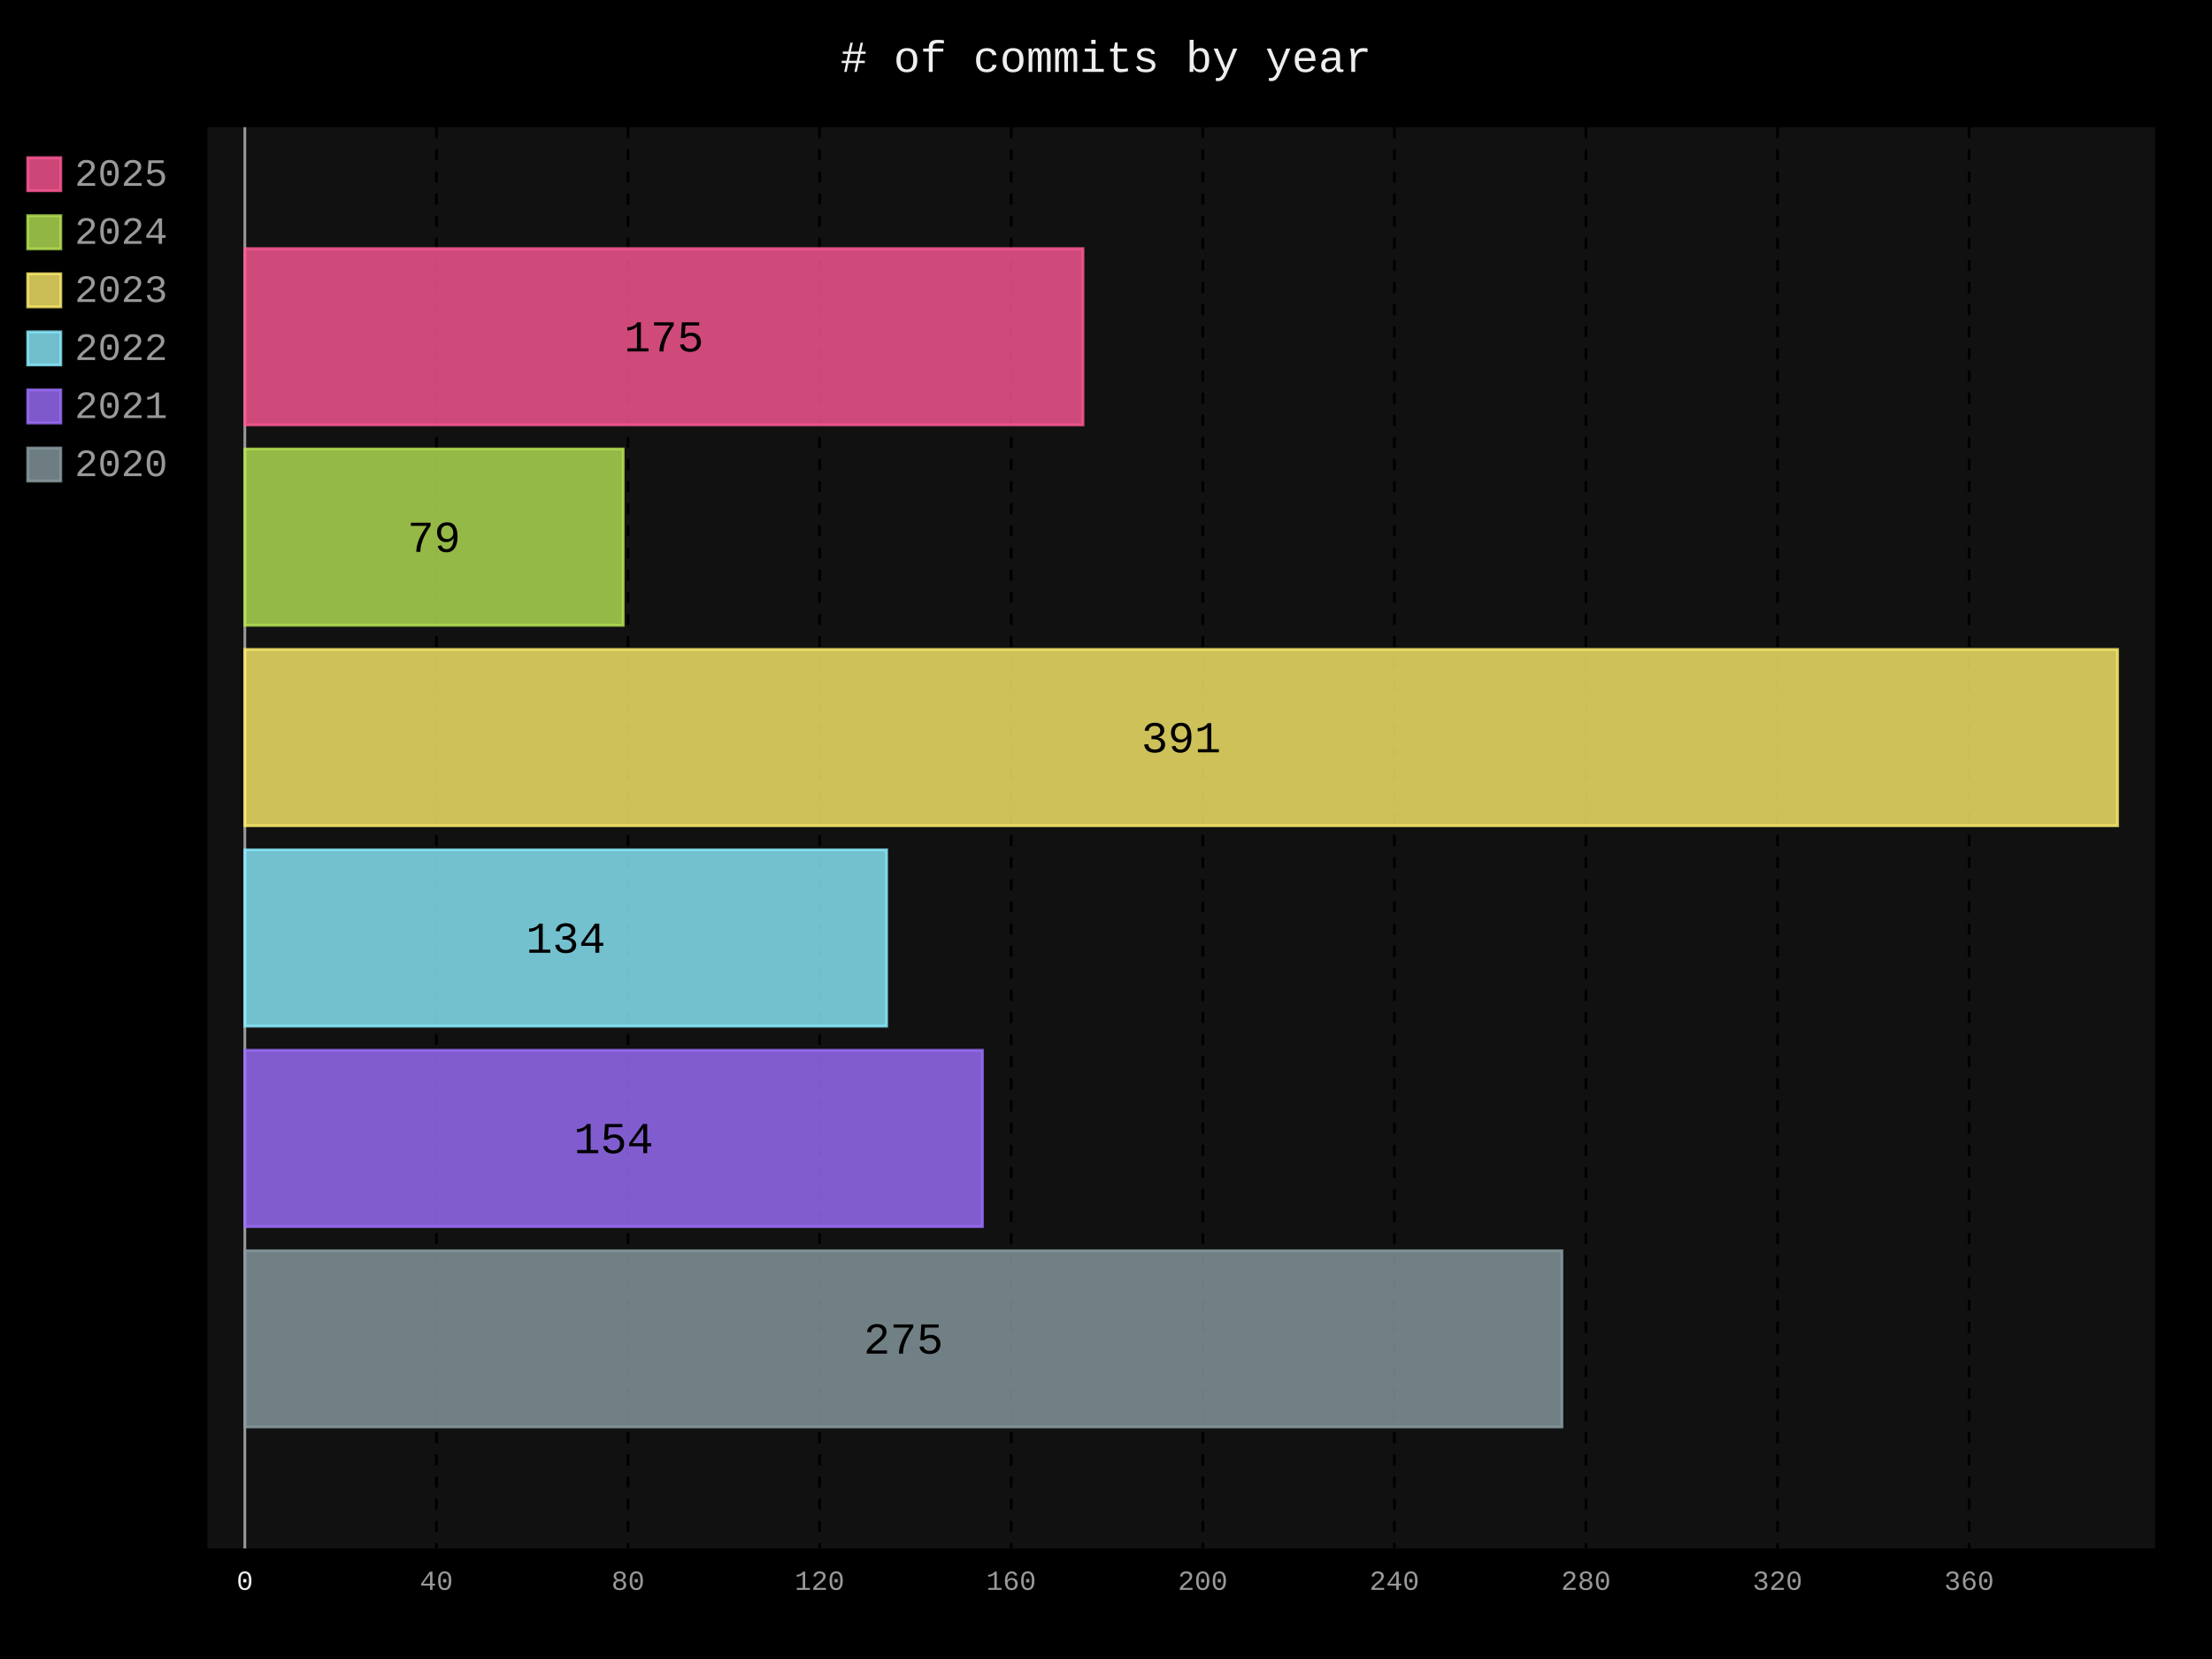
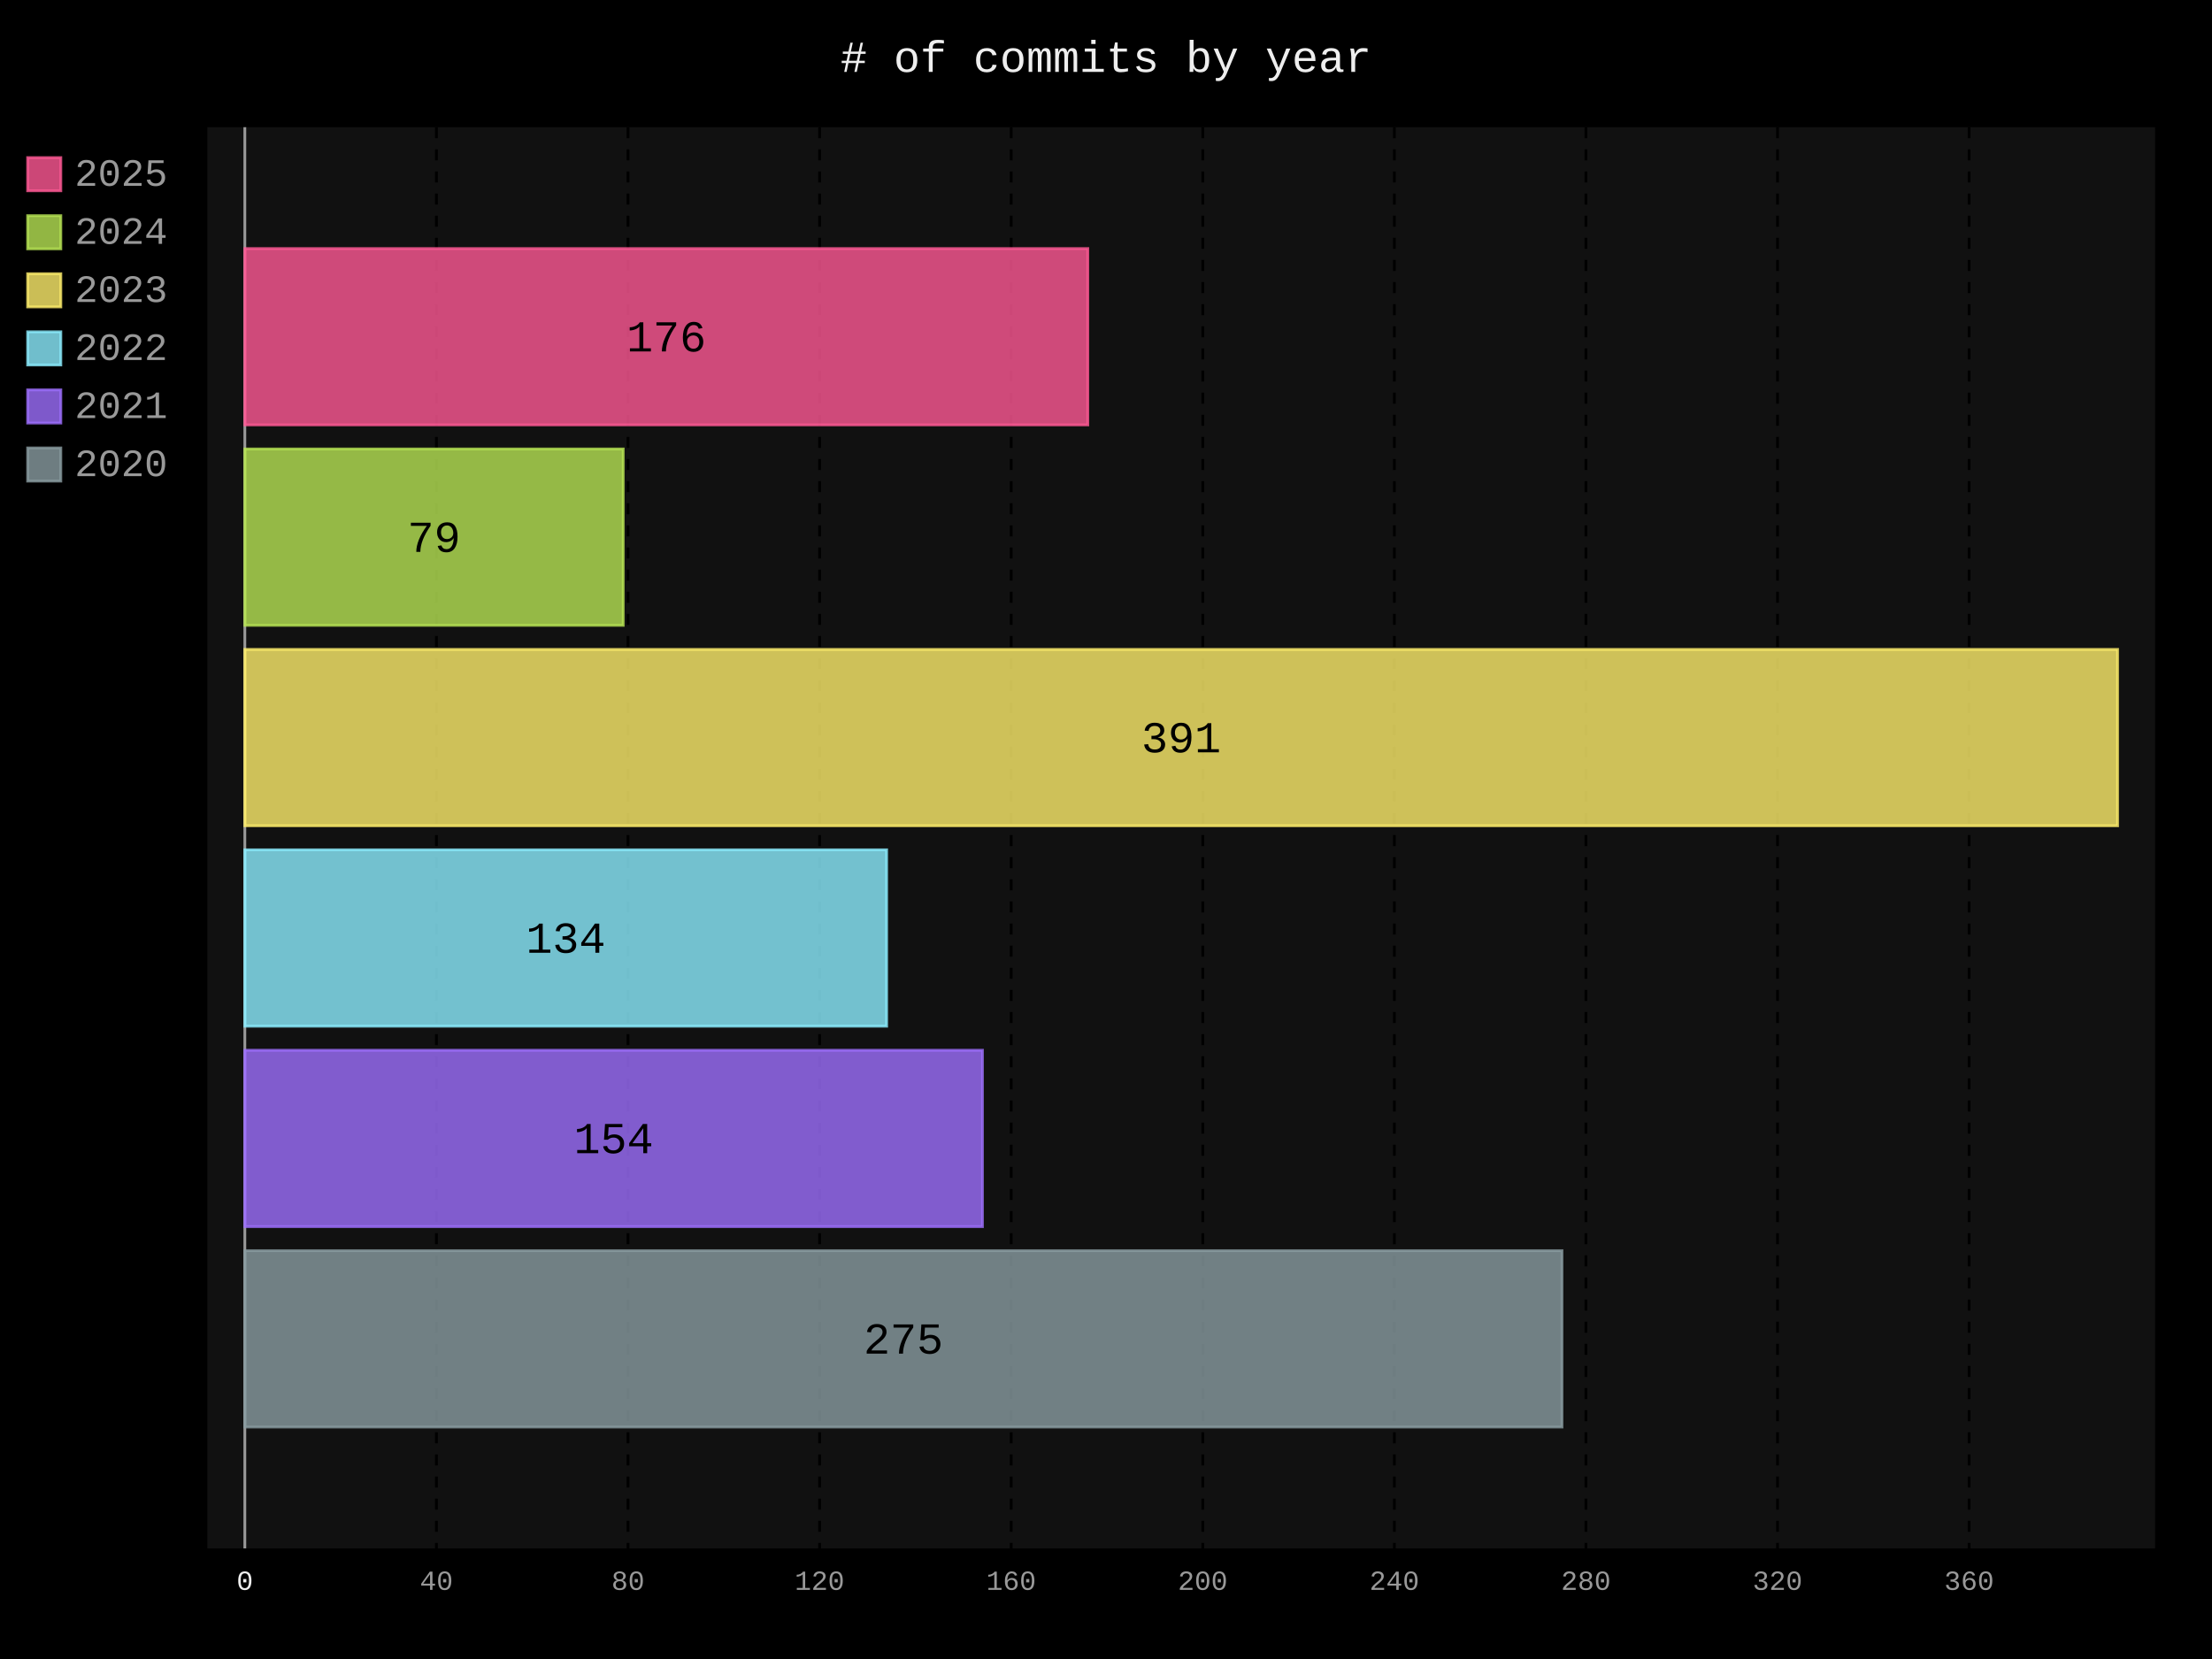
- <svg xmlns="http://www.w3.org/2000/svg" id="chart-220f7775-e764-4900-83f0-c0282690bdac" class="pygal-chart" viewBox="0 0 800 600">
+ <svg xmlns="http://www.w3.org/2000/svg" id="chart-ba36503d-f9d5-42ac-8309-590d61ee6422" class="pygal-chart" viewBox="0 0 800 600">
  <defs>
-     <style type="text/css">#chart-220f7775-e764-4900-83f0-c0282690bdac{-webkit-user-select:none;-webkit-font-smoothing:antialiased;font-family:Consolas,"Liberation Mono",Menlo,Courier,monospace}#chart-220f7775-e764-4900-83f0-c0282690bdac .title{font-family:Consolas,"Liberation Mono",Menlo,Courier,monospace;font-size:16px}#chart-220f7775-e764-4900-83f0-c0282690bdac .legends .legend text{font-family:Consolas,"Liberation Mono",Menlo,Courier,monospace;font-size:14px}#chart-220f7775-e764-4900-83f0-c0282690bdac .axis text{font-family:Consolas,"Liberation Mono",Menlo,Courier,monospace;font-size:10px}#chart-220f7775-e764-4900-83f0-c0282690bdac .axis text.major{font-family:Consolas,"Liberation Mono",Menlo,Courier,monospace;font-size:10px}#chart-220f7775-e764-4900-83f0-c0282690bdac .text-overlay text.value{font-family:Consolas,"Liberation Mono",Menlo,Courier,monospace;font-size:16px}#chart-220f7775-e764-4900-83f0-c0282690bdac .text-overlay text.label{font-family:Consolas,"Liberation Mono",Menlo,Courier,monospace;font-size:10px}#chart-220f7775-e764-4900-83f0-c0282690bdac .tooltip{font-family:Consolas,"Liberation Mono",Menlo,Courier,monospace;font-size:14px}#chart-220f7775-e764-4900-83f0-c0282690bdac text.no_data{font-family:Consolas,"Liberation Mono",Menlo,Courier,monospace;font-size:64px}
- #chart-220f7775-e764-4900-83f0-c0282690bdac{background-color:black}#chart-220f7775-e764-4900-83f0-c0282690bdac path,#chart-220f7775-e764-4900-83f0-c0282690bdac line,#chart-220f7775-e764-4900-83f0-c0282690bdac rect,#chart-220f7775-e764-4900-83f0-c0282690bdac circle{-webkit-transition:250ms;-moz-transition:250ms;transition:250ms}#chart-220f7775-e764-4900-83f0-c0282690bdac .graph &gt; .background{fill:black}#chart-220f7775-e764-4900-83f0-c0282690bdac .plot &gt; .background{fill:#111}#chart-220f7775-e764-4900-83f0-c0282690bdac .graph{fill:#999}#chart-220f7775-e764-4900-83f0-c0282690bdac text.no_data{fill:#eee}#chart-220f7775-e764-4900-83f0-c0282690bdac .title{fill:#eee}#chart-220f7775-e764-4900-83f0-c0282690bdac .legends .legend text{fill:#999}#chart-220f7775-e764-4900-83f0-c0282690bdac .legends .legend:hover text{fill:#eee}#chart-220f7775-e764-4900-83f0-c0282690bdac .axis .line{stroke:#eee}#chart-220f7775-e764-4900-83f0-c0282690bdac .axis .guide.line{stroke:#555}#chart-220f7775-e764-4900-83f0-c0282690bdac .axis .major.line{stroke:#999}#chart-220f7775-e764-4900-83f0-c0282690bdac .axis text.major{fill:#eee}#chart-220f7775-e764-4900-83f0-c0282690bdac .axis.y .guides:hover .guide.line,#chart-220f7775-e764-4900-83f0-c0282690bdac .line-graph .axis.x .guides:hover .guide.line,#chart-220f7775-e764-4900-83f0-c0282690bdac .stackedline-graph .axis.x .guides:hover .guide.line,#chart-220f7775-e764-4900-83f0-c0282690bdac .xy-graph .axis.x .guides:hover .guide.line{stroke:#eee}#chart-220f7775-e764-4900-83f0-c0282690bdac .axis .guides:hover text{fill:#eee}#chart-220f7775-e764-4900-83f0-c0282690bdac .reactive{fill-opacity:.8;stroke-opacity:.8;stroke-width:1}#chart-220f7775-e764-4900-83f0-c0282690bdac .ci{stroke:#999}#chart-220f7775-e764-4900-83f0-c0282690bdac .reactive.active,#chart-220f7775-e764-4900-83f0-c0282690bdac .active .reactive{fill-opacity:.4;stroke-opacity:.9;stroke-width:4}#chart-220f7775-e764-4900-83f0-c0282690bdac .ci .reactive.active{stroke-width:1.5}#chart-220f7775-e764-4900-83f0-c0282690bdac .series text{fill:#eee}#chart-220f7775-e764-4900-83f0-c0282690bdac .tooltip rect{fill:#111;stroke:#eee;-webkit-transition:opacity 250ms;-moz-transition:opacity 250ms;transition:opacity 250ms}#chart-220f7775-e764-4900-83f0-c0282690bdac .tooltip .label{fill:#999}#chart-220f7775-e764-4900-83f0-c0282690bdac .tooltip .label{fill:#999}#chart-220f7775-e764-4900-83f0-c0282690bdac .tooltip .legend{font-size:.8em;fill:#555}#chart-220f7775-e764-4900-83f0-c0282690bdac .tooltip .x_label{font-size:.6em;fill:#eee}#chart-220f7775-e764-4900-83f0-c0282690bdac .tooltip .xlink{font-size:.5em;text-decoration:underline}#chart-220f7775-e764-4900-83f0-c0282690bdac .tooltip .value{font-size:1.5em}#chart-220f7775-e764-4900-83f0-c0282690bdac .bound{font-size:.5em}#chart-220f7775-e764-4900-83f0-c0282690bdac .max-value{font-size:.75em;fill:#555}#chart-220f7775-e764-4900-83f0-c0282690bdac .map-element{fill:#111;stroke:#555 !important}#chart-220f7775-e764-4900-83f0-c0282690bdac .map-element .reactive{fill-opacity:inherit;stroke-opacity:inherit}#chart-220f7775-e764-4900-83f0-c0282690bdac .color-0,#chart-220f7775-e764-4900-83f0-c0282690bdac .color-0 a:visited{stroke:#ff5995;fill:#ff5995}#chart-220f7775-e764-4900-83f0-c0282690bdac .color-1,#chart-220f7775-e764-4900-83f0-c0282690bdac .color-1 a:visited{stroke:#b6e354;fill:#b6e354}#chart-220f7775-e764-4900-83f0-c0282690bdac .color-2,#chart-220f7775-e764-4900-83f0-c0282690bdac .color-2 a:visited{stroke:#feed6c;fill:#feed6c}#chart-220f7775-e764-4900-83f0-c0282690bdac .color-3,#chart-220f7775-e764-4900-83f0-c0282690bdac .color-3 a:visited{stroke:#8cedff;fill:#8cedff}#chart-220f7775-e764-4900-83f0-c0282690bdac .color-4,#chart-220f7775-e764-4900-83f0-c0282690bdac .color-4 a:visited{stroke:#9e6ffe;fill:#9e6ffe}#chart-220f7775-e764-4900-83f0-c0282690bdac .color-5,#chart-220f7775-e764-4900-83f0-c0282690bdac .color-5 a:visited{stroke:#899ca1;fill:#899ca1}#chart-220f7775-e764-4900-83f0-c0282690bdac .text-overlay .color-0 text{fill:black}#chart-220f7775-e764-4900-83f0-c0282690bdac .text-overlay .color-1 text{fill:black}#chart-220f7775-e764-4900-83f0-c0282690bdac .text-overlay .color-2 text{fill:black}#chart-220f7775-e764-4900-83f0-c0282690bdac .text-overlay .color-3 text{fill:black}#chart-220f7775-e764-4900-83f0-c0282690bdac .text-overlay .color-4 text{fill:black}#chart-220f7775-e764-4900-83f0-c0282690bdac .text-overlay .color-5 text{fill:black}
- #chart-220f7775-e764-4900-83f0-c0282690bdac text.no_data{text-anchor:middle}#chart-220f7775-e764-4900-83f0-c0282690bdac .guide.line{fill:none}#chart-220f7775-e764-4900-83f0-c0282690bdac .centered{text-anchor:middle}#chart-220f7775-e764-4900-83f0-c0282690bdac .title{text-anchor:middle}#chart-220f7775-e764-4900-83f0-c0282690bdac .legends .legend text{fill-opacity:1}#chart-220f7775-e764-4900-83f0-c0282690bdac .axis.x text{text-anchor:middle}#chart-220f7775-e764-4900-83f0-c0282690bdac .axis.x:not(.web) text[transform]{text-anchor:start}#chart-220f7775-e764-4900-83f0-c0282690bdac .axis.x:not(.web) text[transform].backwards{text-anchor:end}#chart-220f7775-e764-4900-83f0-c0282690bdac .axis.y text{text-anchor:end}#chart-220f7775-e764-4900-83f0-c0282690bdac .axis.y text[transform].backwards{text-anchor:start}#chart-220f7775-e764-4900-83f0-c0282690bdac .axis.y2 text{text-anchor:start}#chart-220f7775-e764-4900-83f0-c0282690bdac .axis.y2 text[transform].backwards{text-anchor:end}#chart-220f7775-e764-4900-83f0-c0282690bdac .axis .guide.line{stroke-dasharray:4,4;stroke:black}#chart-220f7775-e764-4900-83f0-c0282690bdac .axis .major.guide.line{stroke-dasharray:6,6;stroke:black}#chart-220f7775-e764-4900-83f0-c0282690bdac .horizontal .axis.y .guide.line,#chart-220f7775-e764-4900-83f0-c0282690bdac .horizontal .axis.y2 .guide.line,#chart-220f7775-e764-4900-83f0-c0282690bdac .vertical .axis.x .guide.line{opacity:0}#chart-220f7775-e764-4900-83f0-c0282690bdac .horizontal .axis.always_show .guide.line,#chart-220f7775-e764-4900-83f0-c0282690bdac .vertical .axis.always_show .guide.line{opacity:1 !important}#chart-220f7775-e764-4900-83f0-c0282690bdac .axis.y .guides:hover .guide.line,#chart-220f7775-e764-4900-83f0-c0282690bdac .axis.y2 .guides:hover .guide.line,#chart-220f7775-e764-4900-83f0-c0282690bdac .axis.x .guides:hover .guide.line{opacity:1}#chart-220f7775-e764-4900-83f0-c0282690bdac .axis .guides:hover text{opacity:1}#chart-220f7775-e764-4900-83f0-c0282690bdac .nofill{fill:none}#chart-220f7775-e764-4900-83f0-c0282690bdac .subtle-fill{fill-opacity:.2}#chart-220f7775-e764-4900-83f0-c0282690bdac .dot{stroke-width:1px;fill-opacity:1;stroke-opacity:1}#chart-220f7775-e764-4900-83f0-c0282690bdac .dot.active{stroke-width:5px}#chart-220f7775-e764-4900-83f0-c0282690bdac .dot.negative{fill:transparent}#chart-220f7775-e764-4900-83f0-c0282690bdac text,#chart-220f7775-e764-4900-83f0-c0282690bdac tspan{stroke:none !important}#chart-220f7775-e764-4900-83f0-c0282690bdac .series text.active{opacity:1}#chart-220f7775-e764-4900-83f0-c0282690bdac .tooltip rect{fill-opacity:.95;stroke-width:.5}#chart-220f7775-e764-4900-83f0-c0282690bdac .tooltip text{fill-opacity:1}#chart-220f7775-e764-4900-83f0-c0282690bdac .showable{visibility:hidden}#chart-220f7775-e764-4900-83f0-c0282690bdac .showable.shown{visibility:visible}#chart-220f7775-e764-4900-83f0-c0282690bdac .gauge-background{fill:rgba(229,229,229,1);stroke:none}#chart-220f7775-e764-4900-83f0-c0282690bdac .bg-lines{stroke:black;stroke-width:2px}</style>
+     <style type="text/css">#chart-ba36503d-f9d5-42ac-8309-590d61ee6422{-webkit-user-select:none;-webkit-font-smoothing:antialiased;font-family:Consolas,"Liberation Mono",Menlo,Courier,monospace}#chart-ba36503d-f9d5-42ac-8309-590d61ee6422 .title{font-family:Consolas,"Liberation Mono",Menlo,Courier,monospace;font-size:16px}#chart-ba36503d-f9d5-42ac-8309-590d61ee6422 .legends .legend text{font-family:Consolas,"Liberation Mono",Menlo,Courier,monospace;font-size:14px}#chart-ba36503d-f9d5-42ac-8309-590d61ee6422 .axis text{font-family:Consolas,"Liberation Mono",Menlo,Courier,monospace;font-size:10px}#chart-ba36503d-f9d5-42ac-8309-590d61ee6422 .axis text.major{font-family:Consolas,"Liberation Mono",Menlo,Courier,monospace;font-size:10px}#chart-ba36503d-f9d5-42ac-8309-590d61ee6422 .text-overlay text.value{font-family:Consolas,"Liberation Mono",Menlo,Courier,monospace;font-size:16px}#chart-ba36503d-f9d5-42ac-8309-590d61ee6422 .text-overlay text.label{font-family:Consolas,"Liberation Mono",Menlo,Courier,monospace;font-size:10px}#chart-ba36503d-f9d5-42ac-8309-590d61ee6422 .tooltip{font-family:Consolas,"Liberation Mono",Menlo,Courier,monospace;font-size:14px}#chart-ba36503d-f9d5-42ac-8309-590d61ee6422 text.no_data{font-family:Consolas,"Liberation Mono",Menlo,Courier,monospace;font-size:64px}
+ #chart-ba36503d-f9d5-42ac-8309-590d61ee6422{background-color:black}#chart-ba36503d-f9d5-42ac-8309-590d61ee6422 path,#chart-ba36503d-f9d5-42ac-8309-590d61ee6422 line,#chart-ba36503d-f9d5-42ac-8309-590d61ee6422 rect,#chart-ba36503d-f9d5-42ac-8309-590d61ee6422 circle{-webkit-transition:250ms;-moz-transition:250ms;transition:250ms}#chart-ba36503d-f9d5-42ac-8309-590d61ee6422 .graph &gt; .background{fill:black}#chart-ba36503d-f9d5-42ac-8309-590d61ee6422 .plot &gt; .background{fill:#111}#chart-ba36503d-f9d5-42ac-8309-590d61ee6422 .graph{fill:#999}#chart-ba36503d-f9d5-42ac-8309-590d61ee6422 text.no_data{fill:#eee}#chart-ba36503d-f9d5-42ac-8309-590d61ee6422 .title{fill:#eee}#chart-ba36503d-f9d5-42ac-8309-590d61ee6422 .legends .legend text{fill:#999}#chart-ba36503d-f9d5-42ac-8309-590d61ee6422 .legends .legend:hover text{fill:#eee}#chart-ba36503d-f9d5-42ac-8309-590d61ee6422 .axis .line{stroke:#eee}#chart-ba36503d-f9d5-42ac-8309-590d61ee6422 .axis .guide.line{stroke:#555}#chart-ba36503d-f9d5-42ac-8309-590d61ee6422 .axis .major.line{stroke:#999}#chart-ba36503d-f9d5-42ac-8309-590d61ee6422 .axis text.major{fill:#eee}#chart-ba36503d-f9d5-42ac-8309-590d61ee6422 .axis.y .guides:hover .guide.line,#chart-ba36503d-f9d5-42ac-8309-590d61ee6422 .line-graph .axis.x .guides:hover .guide.line,#chart-ba36503d-f9d5-42ac-8309-590d61ee6422 .stackedline-graph .axis.x .guides:hover .guide.line,#chart-ba36503d-f9d5-42ac-8309-590d61ee6422 .xy-graph .axis.x .guides:hover .guide.line{stroke:#eee}#chart-ba36503d-f9d5-42ac-8309-590d61ee6422 .axis .guides:hover text{fill:#eee}#chart-ba36503d-f9d5-42ac-8309-590d61ee6422 .reactive{fill-opacity:.8;stroke-opacity:.8;stroke-width:1}#chart-ba36503d-f9d5-42ac-8309-590d61ee6422 .ci{stroke:#999}#chart-ba36503d-f9d5-42ac-8309-590d61ee6422 .reactive.active,#chart-ba36503d-f9d5-42ac-8309-590d61ee6422 .active .reactive{fill-opacity:.4;stroke-opacity:.9;stroke-width:4}#chart-ba36503d-f9d5-42ac-8309-590d61ee6422 .ci .reactive.active{stroke-width:1.5}#chart-ba36503d-f9d5-42ac-8309-590d61ee6422 .series text{fill:#eee}#chart-ba36503d-f9d5-42ac-8309-590d61ee6422 .tooltip rect{fill:#111;stroke:#eee;-webkit-transition:opacity 250ms;-moz-transition:opacity 250ms;transition:opacity 250ms}#chart-ba36503d-f9d5-42ac-8309-590d61ee6422 .tooltip .label{fill:#999}#chart-ba36503d-f9d5-42ac-8309-590d61ee6422 .tooltip .label{fill:#999}#chart-ba36503d-f9d5-42ac-8309-590d61ee6422 .tooltip .legend{font-size:.8em;fill:#555}#chart-ba36503d-f9d5-42ac-8309-590d61ee6422 .tooltip .x_label{font-size:.6em;fill:#eee}#chart-ba36503d-f9d5-42ac-8309-590d61ee6422 .tooltip .xlink{font-size:.5em;text-decoration:underline}#chart-ba36503d-f9d5-42ac-8309-590d61ee6422 .tooltip .value{font-size:1.5em}#chart-ba36503d-f9d5-42ac-8309-590d61ee6422 .bound{font-size:.5em}#chart-ba36503d-f9d5-42ac-8309-590d61ee6422 .max-value{font-size:.75em;fill:#555}#chart-ba36503d-f9d5-42ac-8309-590d61ee6422 .map-element{fill:#111;stroke:#555 !important}#chart-ba36503d-f9d5-42ac-8309-590d61ee6422 .map-element .reactive{fill-opacity:inherit;stroke-opacity:inherit}#chart-ba36503d-f9d5-42ac-8309-590d61ee6422 .color-0,#chart-ba36503d-f9d5-42ac-8309-590d61ee6422 .color-0 a:visited{stroke:#ff5995;fill:#ff5995}#chart-ba36503d-f9d5-42ac-8309-590d61ee6422 .color-1,#chart-ba36503d-f9d5-42ac-8309-590d61ee6422 .color-1 a:visited{stroke:#b6e354;fill:#b6e354}#chart-ba36503d-f9d5-42ac-8309-590d61ee6422 .color-2,#chart-ba36503d-f9d5-42ac-8309-590d61ee6422 .color-2 a:visited{stroke:#feed6c;fill:#feed6c}#chart-ba36503d-f9d5-42ac-8309-590d61ee6422 .color-3,#chart-ba36503d-f9d5-42ac-8309-590d61ee6422 .color-3 a:visited{stroke:#8cedff;fill:#8cedff}#chart-ba36503d-f9d5-42ac-8309-590d61ee6422 .color-4,#chart-ba36503d-f9d5-42ac-8309-590d61ee6422 .color-4 a:visited{stroke:#9e6ffe;fill:#9e6ffe}#chart-ba36503d-f9d5-42ac-8309-590d61ee6422 .color-5,#chart-ba36503d-f9d5-42ac-8309-590d61ee6422 .color-5 a:visited{stroke:#899ca1;fill:#899ca1}#chart-ba36503d-f9d5-42ac-8309-590d61ee6422 .text-overlay .color-0 text{fill:black}#chart-ba36503d-f9d5-42ac-8309-590d61ee6422 .text-overlay .color-1 text{fill:black}#chart-ba36503d-f9d5-42ac-8309-590d61ee6422 .text-overlay .color-2 text{fill:black}#chart-ba36503d-f9d5-42ac-8309-590d61ee6422 .text-overlay .color-3 text{fill:black}#chart-ba36503d-f9d5-42ac-8309-590d61ee6422 .text-overlay .color-4 text{fill:black}#chart-ba36503d-f9d5-42ac-8309-590d61ee6422 .text-overlay .color-5 text{fill:black}
+ #chart-ba36503d-f9d5-42ac-8309-590d61ee6422 text.no_data{text-anchor:middle}#chart-ba36503d-f9d5-42ac-8309-590d61ee6422 .guide.line{fill:none}#chart-ba36503d-f9d5-42ac-8309-590d61ee6422 .centered{text-anchor:middle}#chart-ba36503d-f9d5-42ac-8309-590d61ee6422 .title{text-anchor:middle}#chart-ba36503d-f9d5-42ac-8309-590d61ee6422 .legends .legend text{fill-opacity:1}#chart-ba36503d-f9d5-42ac-8309-590d61ee6422 .axis.x text{text-anchor:middle}#chart-ba36503d-f9d5-42ac-8309-590d61ee6422 .axis.x:not(.web) text[transform]{text-anchor:start}#chart-ba36503d-f9d5-42ac-8309-590d61ee6422 .axis.x:not(.web) text[transform].backwards{text-anchor:end}#chart-ba36503d-f9d5-42ac-8309-590d61ee6422 .axis.y text{text-anchor:end}#chart-ba36503d-f9d5-42ac-8309-590d61ee6422 .axis.y text[transform].backwards{text-anchor:start}#chart-ba36503d-f9d5-42ac-8309-590d61ee6422 .axis.y2 text{text-anchor:start}#chart-ba36503d-f9d5-42ac-8309-590d61ee6422 .axis.y2 text[transform].backwards{text-anchor:end}#chart-ba36503d-f9d5-42ac-8309-590d61ee6422 .axis .guide.line{stroke-dasharray:4,4;stroke:black}#chart-ba36503d-f9d5-42ac-8309-590d61ee6422 .axis .major.guide.line{stroke-dasharray:6,6;stroke:black}#chart-ba36503d-f9d5-42ac-8309-590d61ee6422 .horizontal .axis.y .guide.line,#chart-ba36503d-f9d5-42ac-8309-590d61ee6422 .horizontal .axis.y2 .guide.line,#chart-ba36503d-f9d5-42ac-8309-590d61ee6422 .vertical .axis.x .guide.line{opacity:0}#chart-ba36503d-f9d5-42ac-8309-590d61ee6422 .horizontal .axis.always_show .guide.line,#chart-ba36503d-f9d5-42ac-8309-590d61ee6422 .vertical .axis.always_show .guide.line{opacity:1 !important}#chart-ba36503d-f9d5-42ac-8309-590d61ee6422 .axis.y .guides:hover .guide.line,#chart-ba36503d-f9d5-42ac-8309-590d61ee6422 .axis.y2 .guides:hover .guide.line,#chart-ba36503d-f9d5-42ac-8309-590d61ee6422 .axis.x .guides:hover .guide.line{opacity:1}#chart-ba36503d-f9d5-42ac-8309-590d61ee6422 .axis .guides:hover text{opacity:1}#chart-ba36503d-f9d5-42ac-8309-590d61ee6422 .nofill{fill:none}#chart-ba36503d-f9d5-42ac-8309-590d61ee6422 .subtle-fill{fill-opacity:.2}#chart-ba36503d-f9d5-42ac-8309-590d61ee6422 .dot{stroke-width:1px;fill-opacity:1;stroke-opacity:1}#chart-ba36503d-f9d5-42ac-8309-590d61ee6422 .dot.active{stroke-width:5px}#chart-ba36503d-f9d5-42ac-8309-590d61ee6422 .dot.negative{fill:transparent}#chart-ba36503d-f9d5-42ac-8309-590d61ee6422 text,#chart-ba36503d-f9d5-42ac-8309-590d61ee6422 tspan{stroke:none !important}#chart-ba36503d-f9d5-42ac-8309-590d61ee6422 .series text.active{opacity:1}#chart-ba36503d-f9d5-42ac-8309-590d61ee6422 .tooltip rect{fill-opacity:.95;stroke-width:.5}#chart-ba36503d-f9d5-42ac-8309-590d61ee6422 .tooltip text{fill-opacity:1}#chart-ba36503d-f9d5-42ac-8309-590d61ee6422 .showable{visibility:hidden}#chart-ba36503d-f9d5-42ac-8309-590d61ee6422 .showable.shown{visibility:visible}#chart-ba36503d-f9d5-42ac-8309-590d61ee6422 .gauge-background{fill:rgba(229,229,229,1);stroke:none}#chart-ba36503d-f9d5-42ac-8309-590d61ee6422 .bg-lines{stroke:black;stroke-width:2px}</style>
  </defs>
  <g class="graph horizontalbar-graph horizontal">
    <rect x="0" y="0" width="800" height="600" class="background" />
    <g transform="translate(75, 46)" class="plot">
      <rect x="0" y="0" width="704.4" height="514" class="background" />
      <g class="axis x always_show">
        <g class="guides">
          <path d="M13.546 0 v514" class="axis major line" />
          <text x="13.546" y="529.0" class="major">0</text>
        </g>
        <g class="guides">
          <path d="M82.836 0 v514" class="guide line" />
          <text x="82.836" y="529.0" class="">40</text>
        </g>
        <g class="guides">
          <path d="M152.126 0 v514" class="guide line" />
          <text x="152.126" y="529.0" class="">80</text>
        </g>
        <g class="guides">
          <path d="M221.416 0 v514" class="guide line" />
          <text x="221.416" y="529.0" class="">120</text>
        </g>
        <g class="guides">
          <path d="M290.705 0 v514" class="guide line" />
          <text x="290.705" y="529.0" class="">160</text>
        </g>
        <g class="guides">
          <path d="M359.995 0 v514" class="guide line" />
          <text x="359.995" y="529.0" class="">200</text>
        </g>
        <g class="guides">
          <path d="M429.285 0 v514" class="guide line" />
          <text x="429.285" y="529.0" class="">240</text>
        </g>
        <g class="guides">
          <path d="M498.575 0 v514" class="guide line" />
          <text x="498.575" y="529.0" class="">280</text>
        </g>
        <g class="guides">
          <path d="M567.864 0 v514" class="guide line" />
          <text x="567.864" y="529.0" class="">320</text>
        </g>
        <g class="guides">
          <path d="M637.154 0 v514" class="guide line" />
          <text x="637.154" y="529.0" class="">360</text>
        </g>
      </g>
      <g class="series serie-5 color-5">
        <g class="bars">
          <g class="bar">
            <rect x="13.546" y="406.324" rx="0" ry="0" width="476.367" height="63.789" class="rect reactive tooltip-trigger" />
          </g>
        </g>
      </g>
      <g class="series serie-4 color-4">
        <g class="bars">
          <g class="bar">
            <rect x="13.546" y="333.836" rx="0" ry="0" width="266.766" height="63.789" class="rect reactive tooltip-trigger" />
          </g>
        </g>
      </g>
      <g class="series serie-3 color-3">
        <g class="bars">
          <g class="bar">
            <rect x="13.546" y="261.349" rx="0" ry="0" width="232.121" height="63.789" class="rect reactive tooltip-trigger" />
          </g>
        </g>
      </g>
      <g class="series serie-2 color-2">
        <g class="bars">
          <g class="bar">
            <rect x="13.546" y="188.862" rx="0" ry="0" width="677.308" height="63.789" class="rect reactive tooltip-trigger" />
          </g>
        </g>
      </g>
      <g class="series serie-1 color-1">
        <g class="bars">
          <g class="bar">
            <rect x="13.546" y="116.375" rx="0" ry="0" width="136.847" height="63.789" class="rect reactive tooltip-trigger" />
          </g>
        </g>
      </g>
      <g class="series serie-0 color-0">
        <g class="bars">
          <g class="bar">
-             <rect x="13.546" y="43.888" rx="0" ry="0" width="303.143" height="63.789" class="rect reactive tooltip-trigger" />
+             <rect x="13.546" y="43.888" rx="0" ry="0" width="304.875" height="63.789" class="rect reactive tooltip-trigger" />
          </g>
        </g>
      </g>
    </g>
    <g class="titles">
      <text x="400.0" y="26" class="title plot_title"># of commits by year</text>
    </g>
    <g transform="translate(75, 46)" class="plot overlay">
      <g class="series serie-5 color-5" />
      <g class="series serie-4 color-4" />
      <g class="series serie-3 color-3" />
      <g class="series serie-2 color-2" />
      <g class="series serie-1 color-1" />
      <g class="series serie-0 color-0" />
    </g>
    <g transform="translate(75, 46)" class="plot text-overlay">
      <g class="series serie-5 color-5">
        <text text-anchor="middle" x="251.73" y="443.551" class="value">275</text>
      </g>
      <g class="series serie-4 color-4">
        <text text-anchor="middle" x="146.929" y="371.064" class="value">154</text>
      </g>
      <g class="series serie-3 color-3">
        <text text-anchor="middle" x="129.607" y="298.577" class="value">134</text>
      </g>
      <g class="series serie-2 color-2">
        <text text-anchor="middle" x="352.2" y="226.09" class="value">391</text>
      </g>
      <g class="series serie-1 color-1">
        <text text-anchor="middle" x="81.97" y="153.603" class="value">79</text>
      </g>
      <g class="series serie-0 color-0">
-         <text text-anchor="middle" x="165.118" y="81.115" class="value">175</text>
+         <text text-anchor="middle" x="165.984" y="81.115" class="value">176</text>
      </g>
    </g>
    <g transform="translate(75, 46)" class="plot tooltip-overlay">
      <g transform="translate(0 0)" style="opacity: 0" class="tooltip">
        <rect rx="0" ry="0" width="0" height="0" class="tooltip-box" />
        <g class="text" />
      </g>
    </g>
    <g transform="translate(10, 56)" class="legends">
      <g id="activate-serie-0" class="legend reactive activate-serie">
        <rect x="0.0" y="1.0" width="12" height="12" class="color-0 reactive" />
        <text x="17.0" y="11.2">2025</text>
      </g>
      <g id="activate-serie-1" class="legend reactive activate-serie">
        <rect x="0.0" y="22.0" width="12" height="12" class="color-1 reactive" />
        <text x="17.0" y="32.2">2024</text>
      </g>
      <g id="activate-serie-2" class="legend reactive activate-serie">
        <rect x="0.0" y="43.0" width="12" height="12" class="color-2 reactive" />
        <text x="17.0" y="53.2">2023</text>
      </g>
      <g id="activate-serie-3" class="legend reactive activate-serie">
        <rect x="0.0" y="64.0" width="12" height="12" class="color-3 reactive" />
        <text x="17.0" y="74.2">2022</text>
      </g>
      <g id="activate-serie-4" class="legend reactive activate-serie">
        <rect x="0.0" y="85.0" width="12" height="12" class="color-4 reactive" />
        <text x="17.0" y="95.2">2021</text>
      </g>
      <g id="activate-serie-5" class="legend reactive activate-serie">
        <rect x="0.0" y="106.0" width="12" height="12" class="color-5 reactive" />
        <text x="17.0" y="116.2">2020</text>
      </g>
    </g>
    <g transform="translate(790, 56)" class="legends" />
  </g>
</svg>
